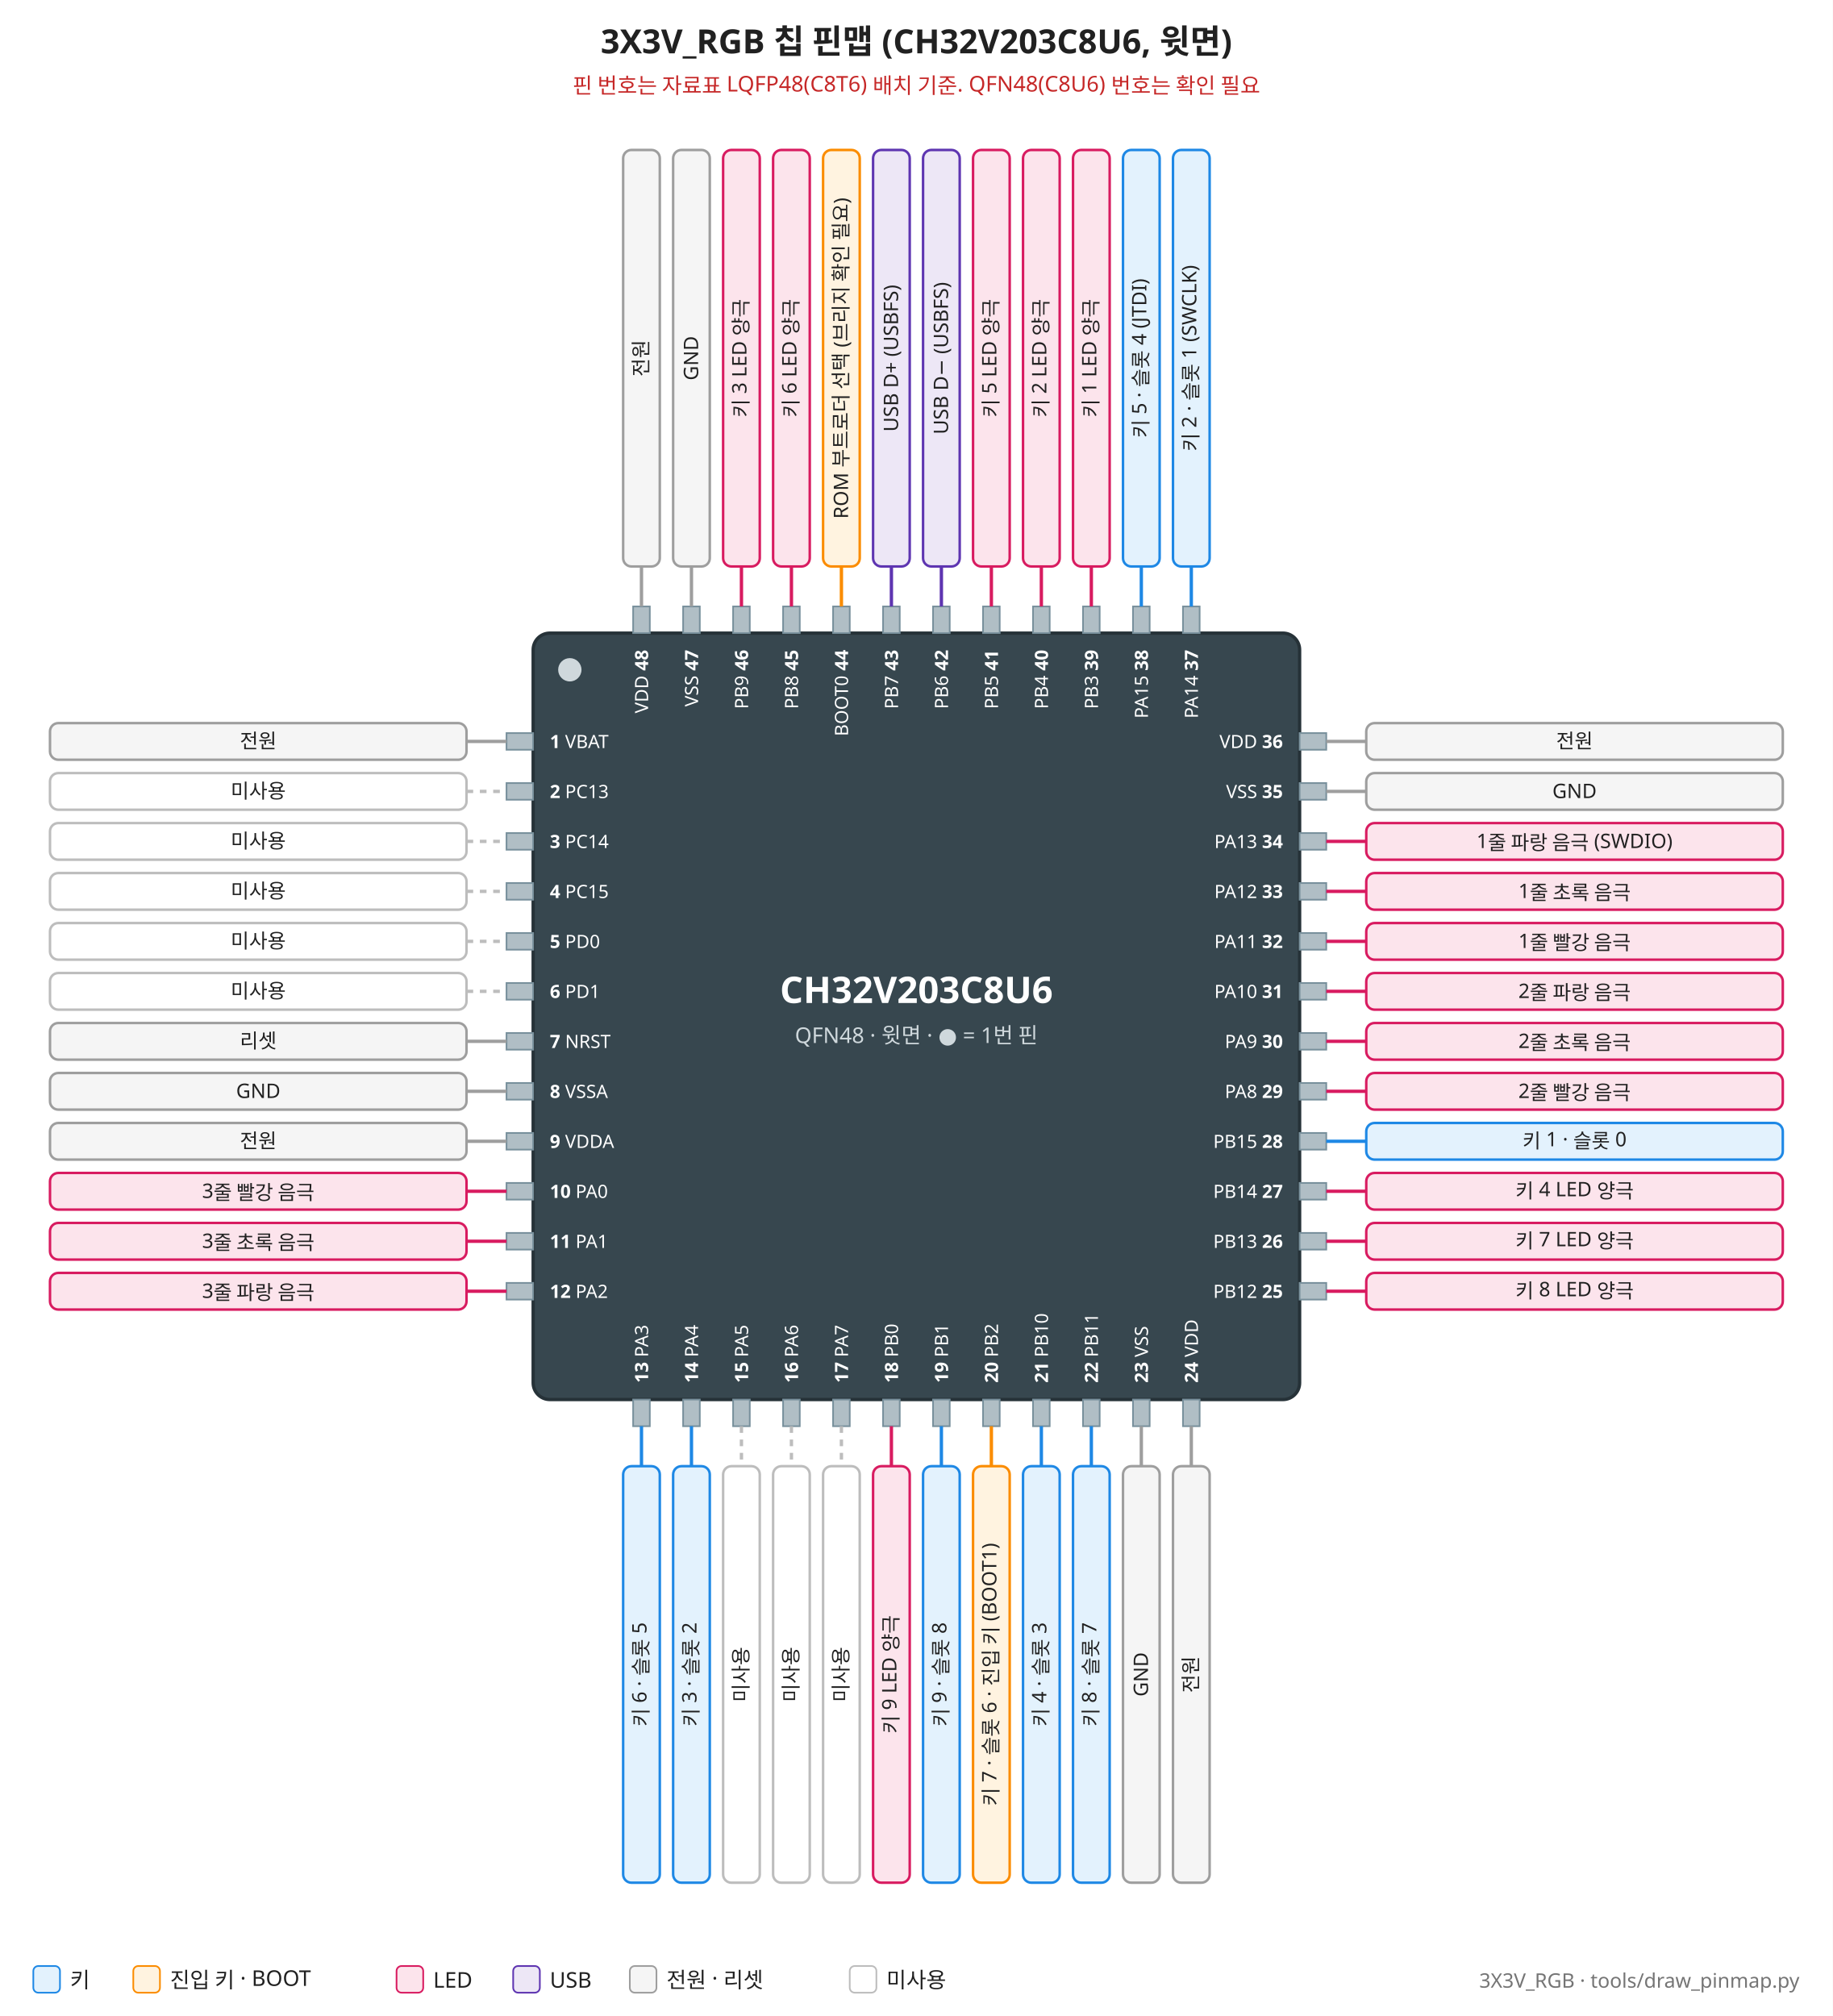
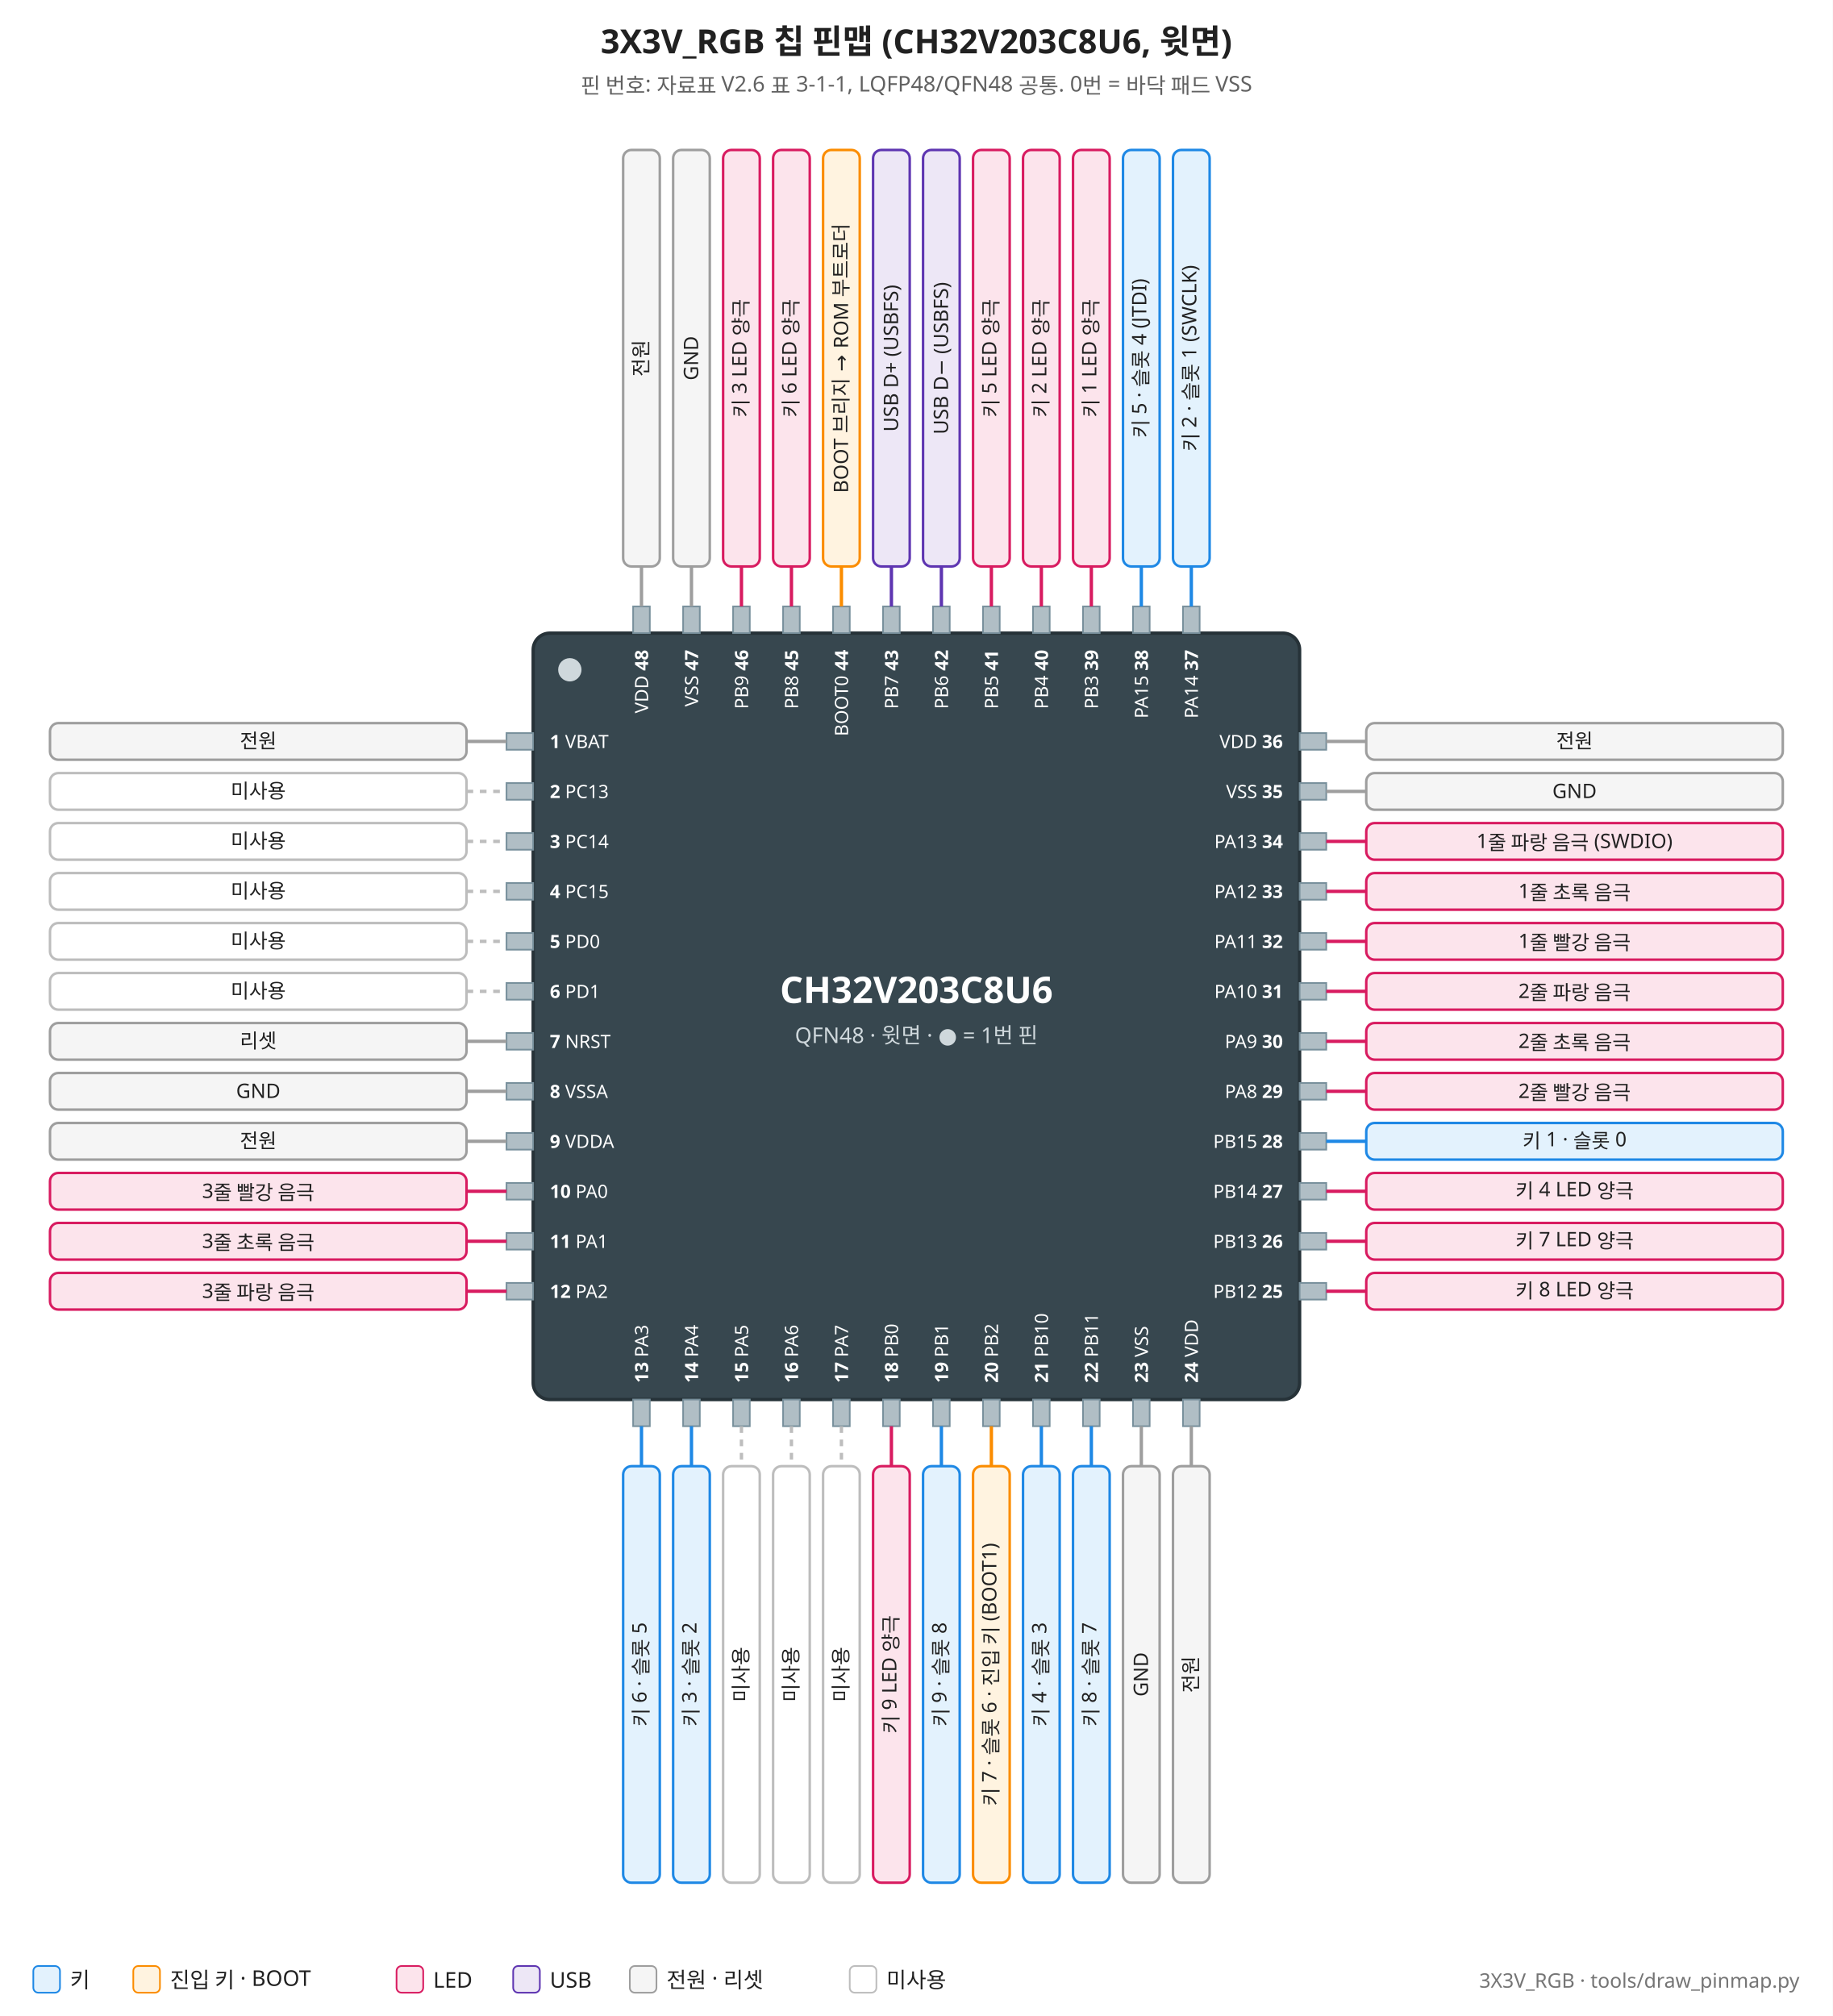
<svg xmlns="http://www.w3.org/2000/svg" width="1100" height="1210" viewBox="0 0 1100 1210" font-family="Malgun Gothic, Apple SD Gothic Neo, Noto Sans KR, sans-serif" fill="#212121">
  <defs>
    <marker id="arrow" viewBox="0 0 10 10" refX="9" refY="5" markerWidth="7" markerHeight="7" orient="auto">
      <path d="M0,0 L10,5 L0,10 z" fill="#d81b60" />
    </marker>
  </defs>
  <rect width="1100" height="1210" fill="#ffffff" />
  <text x="550.0" y="32" text-anchor="middle" font-size="20" font-weight="bold">3X3V_RGB 칩 핀맵 (CH32V203C8U6, 윗면)</text>
-   <text x="550.0" y="56" text-anchor="middle" font-size="13" fill="#c62828">핀 번호는 자료표 LQFP48(C8T6) 배치 기준. QFN48(C8U6) 번호는 확인 필요</text>
+   <text x="550.0" y="56" text-anchor="middle" font-size="13" fill="#616161">핀 번호: 자료표 V2.6 표 3-1-1, LQFP48/QFN48 공통. 0번 = 바닥 패드 VSS</text>
  <rect x="320" y="380" width="460" height="460" rx="10" fill="#37474f" stroke="#263238" stroke-width="2" />
  <circle cx="342" cy="402" r="7" fill="#cfd8dc" />
  <text x="550.0" y="602.0" text-anchor="middle" font-size="22" font-weight="bold" fill="#ffffff">CH32V203C8U6</text>
  <text x="550.0" y="626.0" text-anchor="middle" font-size="13" fill="#cfd8dc">QFN48 · 윗면 · ● = 1번 핀</text>
  <rect x="304" y="440" width="16" height="10" fill="#b0bec5" stroke="#78909c" />
  <text x="330" y="449" font-size="11" fill="#ffffff">
    <tspan font-weight="bold">1</tspan> VBAT</text>
  <line x1="280" y1="445" x2="304" y2="445" stroke="#9e9e9e" stroke-width="2" />
  <g>
    <rect x="30" y="434.0" width="250" height="22" rx="5" fill="#f5f5f5" stroke="#9e9e9e" stroke-width="1.5" />
    <text x="155.0" y="449.0" text-anchor="middle" font-size="12">전원</text>
  </g>
  <rect x="304" y="470" width="16" height="10" fill="#b0bec5" stroke="#78909c" />
  <text x="330" y="479" font-size="11" fill="#ffffff">
    <tspan font-weight="bold">2</tspan> PC13</text>
  <line x1="280" y1="475" x2="304" y2="475" stroke="#bdbdbd" stroke-width="2" stroke-dasharray="4 4" />
  <g>
    <rect x="30" y="464.0" width="250" height="22" rx="5" fill="#ffffff" stroke="#bdbdbd" stroke-width="1.5" />
    <text x="155.0" y="479.0" text-anchor="middle" font-size="12">미사용</text>
  </g>
  <rect x="304" y="500" width="16" height="10" fill="#b0bec5" stroke="#78909c" />
  <text x="330" y="509" font-size="11" fill="#ffffff">
    <tspan font-weight="bold">3</tspan> PC14</text>
  <line x1="280" y1="505" x2="304" y2="505" stroke="#bdbdbd" stroke-width="2" stroke-dasharray="4 4" />
  <g>
    <rect x="30" y="494.0" width="250" height="22" rx="5" fill="#ffffff" stroke="#bdbdbd" stroke-width="1.5" />
    <text x="155.0" y="509.0" text-anchor="middle" font-size="12">미사용</text>
  </g>
  <rect x="304" y="530" width="16" height="10" fill="#b0bec5" stroke="#78909c" />
  <text x="330" y="539" font-size="11" fill="#ffffff">
    <tspan font-weight="bold">4</tspan> PC15</text>
  <line x1="280" y1="535" x2="304" y2="535" stroke="#bdbdbd" stroke-width="2" stroke-dasharray="4 4" />
  <g>
    <rect x="30" y="524.0" width="250" height="22" rx="5" fill="#ffffff" stroke="#bdbdbd" stroke-width="1.5" />
    <text x="155.0" y="539.0" text-anchor="middle" font-size="12">미사용</text>
  </g>
  <rect x="304" y="560" width="16" height="10" fill="#b0bec5" stroke="#78909c" />
  <text x="330" y="569" font-size="11" fill="#ffffff">
    <tspan font-weight="bold">5</tspan> PD0</text>
  <line x1="280" y1="565" x2="304" y2="565" stroke="#bdbdbd" stroke-width="2" stroke-dasharray="4 4" />
  <g>
    <rect x="30" y="554.0" width="250" height="22" rx="5" fill="#ffffff" stroke="#bdbdbd" stroke-width="1.5" />
    <text x="155.0" y="569.0" text-anchor="middle" font-size="12">미사용</text>
  </g>
  <rect x="304" y="590" width="16" height="10" fill="#b0bec5" stroke="#78909c" />
  <text x="330" y="599" font-size="11" fill="#ffffff">
    <tspan font-weight="bold">6</tspan> PD1</text>
  <line x1="280" y1="595" x2="304" y2="595" stroke="#bdbdbd" stroke-width="2" stroke-dasharray="4 4" />
  <g>
    <rect x="30" y="584.0" width="250" height="22" rx="5" fill="#ffffff" stroke="#bdbdbd" stroke-width="1.5" />
    <text x="155.0" y="599.0" text-anchor="middle" font-size="12">미사용</text>
  </g>
  <rect x="304" y="620" width="16" height="10" fill="#b0bec5" stroke="#78909c" />
  <text x="330" y="629" font-size="11" fill="#ffffff">
    <tspan font-weight="bold">7</tspan> NRST</text>
  <line x1="280" y1="625" x2="304" y2="625" stroke="#9e9e9e" stroke-width="2" />
  <g>
    <rect x="30" y="614.0" width="250" height="22" rx="5" fill="#f5f5f5" stroke="#9e9e9e" stroke-width="1.5" />
    <text x="155.0" y="629.0" text-anchor="middle" font-size="12">리셋</text>
  </g>
  <rect x="304" y="650" width="16" height="10" fill="#b0bec5" stroke="#78909c" />
  <text x="330" y="659" font-size="11" fill="#ffffff">
    <tspan font-weight="bold">8</tspan> VSSA</text>
  <line x1="280" y1="655" x2="304" y2="655" stroke="#9e9e9e" stroke-width="2" />
  <g>
    <rect x="30" y="644.0" width="250" height="22" rx="5" fill="#f5f5f5" stroke="#9e9e9e" stroke-width="1.5" />
    <text x="155.0" y="659.0" text-anchor="middle" font-size="12">GND</text>
  </g>
  <rect x="304" y="680" width="16" height="10" fill="#b0bec5" stroke="#78909c" />
  <text x="330" y="689" font-size="11" fill="#ffffff">
    <tspan font-weight="bold">9</tspan> VDDA</text>
  <line x1="280" y1="685" x2="304" y2="685" stroke="#9e9e9e" stroke-width="2" />
  <g>
    <rect x="30" y="674.0" width="250" height="22" rx="5" fill="#f5f5f5" stroke="#9e9e9e" stroke-width="1.5" />
    <text x="155.0" y="689.0" text-anchor="middle" font-size="12">전원</text>
  </g>
  <rect x="304" y="710" width="16" height="10" fill="#b0bec5" stroke="#78909c" />
  <text x="330" y="719" font-size="11" fill="#ffffff">
    <tspan font-weight="bold">10</tspan> PA0</text>
  <line x1="280" y1="715" x2="304" y2="715" stroke="#d81b60" stroke-width="2" />
  <g>
    <rect x="30" y="704.0" width="250" height="22" rx="5" fill="#fce4ec" stroke="#d81b60" stroke-width="1.5" />
    <text x="155.0" y="719.0" text-anchor="middle" font-size="12">3줄 빨강 음극</text>
  </g>
  <rect x="304" y="740" width="16" height="10" fill="#b0bec5" stroke="#78909c" />
  <text x="330" y="749" font-size="11" fill="#ffffff">
    <tspan font-weight="bold">11</tspan> PA1</text>
  <line x1="280" y1="745" x2="304" y2="745" stroke="#d81b60" stroke-width="2" />
  <g>
    <rect x="30" y="734.0" width="250" height="22" rx="5" fill="#fce4ec" stroke="#d81b60" stroke-width="1.5" />
    <text x="155.0" y="749.0" text-anchor="middle" font-size="12">3줄 초록 음극</text>
  </g>
  <rect x="304" y="770" width="16" height="10" fill="#b0bec5" stroke="#78909c" />
  <text x="330" y="779" font-size="11" fill="#ffffff">
    <tspan font-weight="bold">12</tspan> PA2</text>
  <line x1="280" y1="775" x2="304" y2="775" stroke="#d81b60" stroke-width="2" />
  <g>
    <rect x="30" y="764.0" width="250" height="22" rx="5" fill="#fce4ec" stroke="#d81b60" stroke-width="1.5" />
    <text x="155.0" y="779.0" text-anchor="middle" font-size="12">3줄 파랑 음극</text>
  </g>
  <rect x="380" y="840" width="10" height="16" fill="#b0bec5" stroke="#78909c" />
  <text transform="translate(389 830) rotate(-90)" font-size="11" fill="#ffffff">
    <tspan font-weight="bold">13</tspan> PA3</text>
  <line x1="385" y1="856" x2="385" y2="880" stroke="#1e88e5" stroke-width="2" />
  <g transform="translate(385 880) rotate(-90)">
    <rect x="-250" y="-11.0" width="250" height="22" rx="5" fill="#e3f2fd" stroke="#1e88e5" stroke-width="1.5" />
    <text x="-125.0" y="4.0" text-anchor="middle" font-size="12">키 6 · 슬롯 5</text>
  </g>
  <rect x="410" y="840" width="10" height="16" fill="#b0bec5" stroke="#78909c" />
  <text transform="translate(419 830) rotate(-90)" font-size="11" fill="#ffffff">
    <tspan font-weight="bold">14</tspan> PA4</text>
  <line x1="415" y1="856" x2="415" y2="880" stroke="#1e88e5" stroke-width="2" />
  <g transform="translate(415 880) rotate(-90)">
    <rect x="-250" y="-11.0" width="250" height="22" rx="5" fill="#e3f2fd" stroke="#1e88e5" stroke-width="1.5" />
    <text x="-125.0" y="4.0" text-anchor="middle" font-size="12">키 3 · 슬롯 2</text>
  </g>
  <rect x="440" y="840" width="10" height="16" fill="#b0bec5" stroke="#78909c" />
  <text transform="translate(449 830) rotate(-90)" font-size="11" fill="#ffffff">
    <tspan font-weight="bold">15</tspan> PA5</text>
  <line x1="445" y1="856" x2="445" y2="880" stroke="#bdbdbd" stroke-width="2" stroke-dasharray="4 4" />
  <g transform="translate(445 880) rotate(-90)">
    <rect x="-250" y="-11.0" width="250" height="22" rx="5" fill="#ffffff" stroke="#bdbdbd" stroke-width="1.5" />
    <text x="-125.0" y="4.0" text-anchor="middle" font-size="12">미사용</text>
  </g>
  <rect x="470" y="840" width="10" height="16" fill="#b0bec5" stroke="#78909c" />
  <text transform="translate(479 830) rotate(-90)" font-size="11" fill="#ffffff">
    <tspan font-weight="bold">16</tspan> PA6</text>
  <line x1="475" y1="856" x2="475" y2="880" stroke="#bdbdbd" stroke-width="2" stroke-dasharray="4 4" />
  <g transform="translate(475 880) rotate(-90)">
    <rect x="-250" y="-11.0" width="250" height="22" rx="5" fill="#ffffff" stroke="#bdbdbd" stroke-width="1.5" />
    <text x="-125.0" y="4.0" text-anchor="middle" font-size="12">미사용</text>
  </g>
  <rect x="500" y="840" width="10" height="16" fill="#b0bec5" stroke="#78909c" />
  <text transform="translate(509 830) rotate(-90)" font-size="11" fill="#ffffff">
    <tspan font-weight="bold">17</tspan> PA7</text>
  <line x1="505" y1="856" x2="505" y2="880" stroke="#bdbdbd" stroke-width="2" stroke-dasharray="4 4" />
  <g transform="translate(505 880) rotate(-90)">
    <rect x="-250" y="-11.0" width="250" height="22" rx="5" fill="#ffffff" stroke="#bdbdbd" stroke-width="1.5" />
    <text x="-125.0" y="4.0" text-anchor="middle" font-size="12">미사용</text>
  </g>
  <rect x="530" y="840" width="10" height="16" fill="#b0bec5" stroke="#78909c" />
  <text transform="translate(539 830) rotate(-90)" font-size="11" fill="#ffffff">
    <tspan font-weight="bold">18</tspan> PB0</text>
  <line x1="535" y1="856" x2="535" y2="880" stroke="#d81b60" stroke-width="2" />
  <g transform="translate(535 880) rotate(-90)">
    <rect x="-250" y="-11.0" width="250" height="22" rx="5" fill="#fce4ec" stroke="#d81b60" stroke-width="1.5" />
    <text x="-125.0" y="4.0" text-anchor="middle" font-size="12">키 9 LED 양극</text>
  </g>
  <rect x="560" y="840" width="10" height="16" fill="#b0bec5" stroke="#78909c" />
  <text transform="translate(569 830) rotate(-90)" font-size="11" fill="#ffffff">
    <tspan font-weight="bold">19</tspan> PB1</text>
  <line x1="565" y1="856" x2="565" y2="880" stroke="#1e88e5" stroke-width="2" />
  <g transform="translate(565 880) rotate(-90)">
    <rect x="-250" y="-11.0" width="250" height="22" rx="5" fill="#e3f2fd" stroke="#1e88e5" stroke-width="1.5" />
    <text x="-125.0" y="4.0" text-anchor="middle" font-size="12">키 9 · 슬롯 8</text>
  </g>
  <rect x="590" y="840" width="10" height="16" fill="#b0bec5" stroke="#78909c" />
  <text transform="translate(599 830) rotate(-90)" font-size="11" fill="#ffffff">
    <tspan font-weight="bold">20</tspan> PB2</text>
  <line x1="595" y1="856" x2="595" y2="880" stroke="#fb8c00" stroke-width="2" />
  <g transform="translate(595 880) rotate(-90)">
    <rect x="-250" y="-11.0" width="250" height="22" rx="5" fill="#fff3e0" stroke="#fb8c00" stroke-width="1.5" />
    <text x="-125.0" y="4.0" text-anchor="middle" font-size="12">키 7 · 슬롯 6 · 진입 키 (BOOT1)</text>
  </g>
  <rect x="620" y="840" width="10" height="16" fill="#b0bec5" stroke="#78909c" />
  <text transform="translate(629 830) rotate(-90)" font-size="11" fill="#ffffff">
    <tspan font-weight="bold">21</tspan> PB10</text>
  <line x1="625" y1="856" x2="625" y2="880" stroke="#1e88e5" stroke-width="2" />
  <g transform="translate(625 880) rotate(-90)">
    <rect x="-250" y="-11.0" width="250" height="22" rx="5" fill="#e3f2fd" stroke="#1e88e5" stroke-width="1.5" />
    <text x="-125.0" y="4.0" text-anchor="middle" font-size="12">키 4 · 슬롯 3</text>
  </g>
  <rect x="650" y="840" width="10" height="16" fill="#b0bec5" stroke="#78909c" />
  <text transform="translate(659 830) rotate(-90)" font-size="11" fill="#ffffff">
    <tspan font-weight="bold">22</tspan> PB11</text>
  <line x1="655" y1="856" x2="655" y2="880" stroke="#1e88e5" stroke-width="2" />
  <g transform="translate(655 880) rotate(-90)">
    <rect x="-250" y="-11.0" width="250" height="22" rx="5" fill="#e3f2fd" stroke="#1e88e5" stroke-width="1.5" />
    <text x="-125.0" y="4.0" text-anchor="middle" font-size="12">키 8 · 슬롯 7</text>
  </g>
  <rect x="680" y="840" width="10" height="16" fill="#b0bec5" stroke="#78909c" />
  <text transform="translate(689 830) rotate(-90)" font-size="11" fill="#ffffff">
    <tspan font-weight="bold">23</tspan> VSS</text>
  <line x1="685" y1="856" x2="685" y2="880" stroke="#9e9e9e" stroke-width="2" />
  <g transform="translate(685 880) rotate(-90)">
    <rect x="-250" y="-11.0" width="250" height="22" rx="5" fill="#f5f5f5" stroke="#9e9e9e" stroke-width="1.5" />
    <text x="-125.0" y="4.0" text-anchor="middle" font-size="12">GND</text>
  </g>
  <rect x="710" y="840" width="10" height="16" fill="#b0bec5" stroke="#78909c" />
  <text transform="translate(719 830) rotate(-90)" font-size="11" fill="#ffffff">
    <tspan font-weight="bold">24</tspan> VDD</text>
  <line x1="715" y1="856" x2="715" y2="880" stroke="#9e9e9e" stroke-width="2" />
  <g transform="translate(715 880) rotate(-90)">
    <rect x="-250" y="-11.0" width="250" height="22" rx="5" fill="#f5f5f5" stroke="#9e9e9e" stroke-width="1.5" />
    <text x="-125.0" y="4.0" text-anchor="middle" font-size="12">전원</text>
  </g>
  <rect x="780" y="770" width="16" height="10" fill="#b0bec5" stroke="#78909c" />
  <text x="770" y="779" text-anchor="end" font-size="11" fill="#ffffff">PB12 <tspan font-weight="bold">25</tspan>
  </text>
  <line x1="796" y1="775" x2="820" y2="775" stroke="#d81b60" stroke-width="2" />
  <g>
    <rect x="820" y="764.0" width="250" height="22" rx="5" fill="#fce4ec" stroke="#d81b60" stroke-width="1.5" />
    <text x="945.0" y="779.0" text-anchor="middle" font-size="12">키 8 LED 양극</text>
  </g>
  <rect x="780" y="740" width="16" height="10" fill="#b0bec5" stroke="#78909c" />
  <text x="770" y="749" text-anchor="end" font-size="11" fill="#ffffff">PB13 <tspan font-weight="bold">26</tspan>
  </text>
  <line x1="796" y1="745" x2="820" y2="745" stroke="#d81b60" stroke-width="2" />
  <g>
    <rect x="820" y="734.0" width="250" height="22" rx="5" fill="#fce4ec" stroke="#d81b60" stroke-width="1.5" />
    <text x="945.0" y="749.0" text-anchor="middle" font-size="12">키 7 LED 양극</text>
  </g>
  <rect x="780" y="710" width="16" height="10" fill="#b0bec5" stroke="#78909c" />
  <text x="770" y="719" text-anchor="end" font-size="11" fill="#ffffff">PB14 <tspan font-weight="bold">27</tspan>
  </text>
  <line x1="796" y1="715" x2="820" y2="715" stroke="#d81b60" stroke-width="2" />
  <g>
    <rect x="820" y="704.0" width="250" height="22" rx="5" fill="#fce4ec" stroke="#d81b60" stroke-width="1.5" />
    <text x="945.0" y="719.0" text-anchor="middle" font-size="12">키 4 LED 양극</text>
  </g>
  <rect x="780" y="680" width="16" height="10" fill="#b0bec5" stroke="#78909c" />
  <text x="770" y="689" text-anchor="end" font-size="11" fill="#ffffff">PB15 <tspan font-weight="bold">28</tspan>
  </text>
  <line x1="796" y1="685" x2="820" y2="685" stroke="#1e88e5" stroke-width="2" />
  <g>
    <rect x="820" y="674.0" width="250" height="22" rx="5" fill="#e3f2fd" stroke="#1e88e5" stroke-width="1.5" />
    <text x="945.0" y="689.0" text-anchor="middle" font-size="12">키 1 · 슬롯 0</text>
  </g>
  <rect x="780" y="650" width="16" height="10" fill="#b0bec5" stroke="#78909c" />
  <text x="770" y="659" text-anchor="end" font-size="11" fill="#ffffff">PA8 <tspan font-weight="bold">29</tspan>
  </text>
  <line x1="796" y1="655" x2="820" y2="655" stroke="#d81b60" stroke-width="2" />
  <g>
    <rect x="820" y="644.0" width="250" height="22" rx="5" fill="#fce4ec" stroke="#d81b60" stroke-width="1.5" />
    <text x="945.0" y="659.0" text-anchor="middle" font-size="12">2줄 빨강 음극</text>
  </g>
  <rect x="780" y="620" width="16" height="10" fill="#b0bec5" stroke="#78909c" />
  <text x="770" y="629" text-anchor="end" font-size="11" fill="#ffffff">PA9 <tspan font-weight="bold">30</tspan>
  </text>
  <line x1="796" y1="625" x2="820" y2="625" stroke="#d81b60" stroke-width="2" />
  <g>
    <rect x="820" y="614.0" width="250" height="22" rx="5" fill="#fce4ec" stroke="#d81b60" stroke-width="1.5" />
    <text x="945.0" y="629.0" text-anchor="middle" font-size="12">2줄 초록 음극</text>
  </g>
  <rect x="780" y="590" width="16" height="10" fill="#b0bec5" stroke="#78909c" />
  <text x="770" y="599" text-anchor="end" font-size="11" fill="#ffffff">PA10 <tspan font-weight="bold">31</tspan>
  </text>
  <line x1="796" y1="595" x2="820" y2="595" stroke="#d81b60" stroke-width="2" />
  <g>
    <rect x="820" y="584.0" width="250" height="22" rx="5" fill="#fce4ec" stroke="#d81b60" stroke-width="1.5" />
    <text x="945.0" y="599.0" text-anchor="middle" font-size="12">2줄 파랑 음극</text>
  </g>
  <rect x="780" y="560" width="16" height="10" fill="#b0bec5" stroke="#78909c" />
  <text x="770" y="569" text-anchor="end" font-size="11" fill="#ffffff">PA11 <tspan font-weight="bold">32</tspan>
  </text>
  <line x1="796" y1="565" x2="820" y2="565" stroke="#d81b60" stroke-width="2" />
  <g>
    <rect x="820" y="554.0" width="250" height="22" rx="5" fill="#fce4ec" stroke="#d81b60" stroke-width="1.5" />
    <text x="945.0" y="569.0" text-anchor="middle" font-size="12">1줄 빨강 음극</text>
  </g>
  <rect x="780" y="530" width="16" height="10" fill="#b0bec5" stroke="#78909c" />
  <text x="770" y="539" text-anchor="end" font-size="11" fill="#ffffff">PA12 <tspan font-weight="bold">33</tspan>
  </text>
  <line x1="796" y1="535" x2="820" y2="535" stroke="#d81b60" stroke-width="2" />
  <g>
    <rect x="820" y="524.0" width="250" height="22" rx="5" fill="#fce4ec" stroke="#d81b60" stroke-width="1.5" />
    <text x="945.0" y="539.0" text-anchor="middle" font-size="12">1줄 초록 음극</text>
  </g>
  <rect x="780" y="500" width="16" height="10" fill="#b0bec5" stroke="#78909c" />
  <text x="770" y="509" text-anchor="end" font-size="11" fill="#ffffff">PA13 <tspan font-weight="bold">34</tspan>
  </text>
  <line x1="796" y1="505" x2="820" y2="505" stroke="#d81b60" stroke-width="2" />
  <g>
    <rect x="820" y="494.0" width="250" height="22" rx="5" fill="#fce4ec" stroke="#d81b60" stroke-width="1.5" />
    <text x="945.0" y="509.0" text-anchor="middle" font-size="12">1줄 파랑 음극 (SWDIO)</text>
  </g>
  <rect x="780" y="470" width="16" height="10" fill="#b0bec5" stroke="#78909c" />
  <text x="770" y="479" text-anchor="end" font-size="11" fill="#ffffff">VSS <tspan font-weight="bold">35</tspan>
  </text>
  <line x1="796" y1="475" x2="820" y2="475" stroke="#9e9e9e" stroke-width="2" />
  <g>
    <rect x="820" y="464.0" width="250" height="22" rx="5" fill="#f5f5f5" stroke="#9e9e9e" stroke-width="1.5" />
    <text x="945.0" y="479.0" text-anchor="middle" font-size="12">GND</text>
  </g>
  <rect x="780" y="440" width="16" height="10" fill="#b0bec5" stroke="#78909c" />
  <text x="770" y="449" text-anchor="end" font-size="11" fill="#ffffff">VDD <tspan font-weight="bold">36</tspan>
  </text>
  <line x1="796" y1="445" x2="820" y2="445" stroke="#9e9e9e" stroke-width="2" />
  <g>
    <rect x="820" y="434.0" width="250" height="22" rx="5" fill="#f5f5f5" stroke="#9e9e9e" stroke-width="1.5" />
    <text x="945.0" y="449.0" text-anchor="middle" font-size="12">전원</text>
  </g>
  <rect x="710" y="364" width="10" height="16" fill="#b0bec5" stroke="#78909c" />
  <text transform="translate(719 390) rotate(-90)" text-anchor="end" font-size="11" fill="#ffffff">PA14 <tspan font-weight="bold">37</tspan>
  </text>
  <line x1="715" y1="340" x2="715" y2="364" stroke="#1e88e5" stroke-width="2" />
  <g transform="translate(715 340) rotate(-90)">
    <rect x="0" y="-11.0" width="250" height="22" rx="5" fill="#e3f2fd" stroke="#1e88e5" stroke-width="1.5" />
    <text x="125.0" y="4.0" text-anchor="middle" font-size="12">키 2 · 슬롯 1 (SWCLK)</text>
  </g>
  <rect x="680" y="364" width="10" height="16" fill="#b0bec5" stroke="#78909c" />
  <text transform="translate(689 390) rotate(-90)" text-anchor="end" font-size="11" fill="#ffffff">PA15 <tspan font-weight="bold">38</tspan>
  </text>
  <line x1="685" y1="340" x2="685" y2="364" stroke="#1e88e5" stroke-width="2" />
  <g transform="translate(685 340) rotate(-90)">
    <rect x="0" y="-11.0" width="250" height="22" rx="5" fill="#e3f2fd" stroke="#1e88e5" stroke-width="1.5" />
    <text x="125.0" y="4.0" text-anchor="middle" font-size="12">키 5 · 슬롯 4 (JTDI)</text>
  </g>
  <rect x="650" y="364" width="10" height="16" fill="#b0bec5" stroke="#78909c" />
  <text transform="translate(659 390) rotate(-90)" text-anchor="end" font-size="11" fill="#ffffff">PB3 <tspan font-weight="bold">39</tspan>
  </text>
  <line x1="655" y1="340" x2="655" y2="364" stroke="#d81b60" stroke-width="2" />
  <g transform="translate(655 340) rotate(-90)">
    <rect x="0" y="-11.0" width="250" height="22" rx="5" fill="#fce4ec" stroke="#d81b60" stroke-width="1.5" />
    <text x="125.0" y="4.0" text-anchor="middle" font-size="12">키 1 LED 양극</text>
  </g>
  <rect x="620" y="364" width="10" height="16" fill="#b0bec5" stroke="#78909c" />
  <text transform="translate(629 390) rotate(-90)" text-anchor="end" font-size="11" fill="#ffffff">PB4 <tspan font-weight="bold">40</tspan>
  </text>
  <line x1="625" y1="340" x2="625" y2="364" stroke="#d81b60" stroke-width="2" />
  <g transform="translate(625 340) rotate(-90)">
    <rect x="0" y="-11.0" width="250" height="22" rx="5" fill="#fce4ec" stroke="#d81b60" stroke-width="1.5" />
    <text x="125.0" y="4.0" text-anchor="middle" font-size="12">키 2 LED 양극</text>
  </g>
  <rect x="590" y="364" width="10" height="16" fill="#b0bec5" stroke="#78909c" />
  <text transform="translate(599 390) rotate(-90)" text-anchor="end" font-size="11" fill="#ffffff">PB5 <tspan font-weight="bold">41</tspan>
  </text>
  <line x1="595" y1="340" x2="595" y2="364" stroke="#d81b60" stroke-width="2" />
  <g transform="translate(595 340) rotate(-90)">
    <rect x="0" y="-11.0" width="250" height="22" rx="5" fill="#fce4ec" stroke="#d81b60" stroke-width="1.5" />
    <text x="125.0" y="4.0" text-anchor="middle" font-size="12">키 5 LED 양극</text>
  </g>
  <rect x="560" y="364" width="10" height="16" fill="#b0bec5" stroke="#78909c" />
  <text transform="translate(569 390) rotate(-90)" text-anchor="end" font-size="11" fill="#ffffff">PB6 <tspan font-weight="bold">42</tspan>
  </text>
  <line x1="565" y1="340" x2="565" y2="364" stroke="#5e35b1" stroke-width="2" />
  <g transform="translate(565 340) rotate(-90)">
    <rect x="0" y="-11.0" width="250" height="22" rx="5" fill="#ede7f6" stroke="#5e35b1" stroke-width="1.5" />
    <text x="125.0" y="4.0" text-anchor="middle" font-size="12">USB D− (USBFS)</text>
  </g>
  <rect x="530" y="364" width="10" height="16" fill="#b0bec5" stroke="#78909c" />
  <text transform="translate(539 390) rotate(-90)" text-anchor="end" font-size="11" fill="#ffffff">PB7 <tspan font-weight="bold">43</tspan>
  </text>
  <line x1="535" y1="340" x2="535" y2="364" stroke="#5e35b1" stroke-width="2" />
  <g transform="translate(535 340) rotate(-90)">
    <rect x="0" y="-11.0" width="250" height="22" rx="5" fill="#ede7f6" stroke="#5e35b1" stroke-width="1.5" />
    <text x="125.0" y="4.0" text-anchor="middle" font-size="12">USB D+ (USBFS)</text>
  </g>
  <rect x="500" y="364" width="10" height="16" fill="#b0bec5" stroke="#78909c" />
  <text transform="translate(509 390) rotate(-90)" text-anchor="end" font-size="11" fill="#ffffff">BOOT0 <tspan font-weight="bold">44</tspan>
  </text>
  <line x1="505" y1="340" x2="505" y2="364" stroke="#fb8c00" stroke-width="2" />
  <g transform="translate(505 340) rotate(-90)">
    <rect x="0" y="-11.0" width="250" height="22" rx="5" fill="#fff3e0" stroke="#fb8c00" stroke-width="1.5" />
-     <text x="125.0" y="4.0" text-anchor="middle" font-size="12">ROM 부트로더 선택 (브리지 확인 필요)</text>
+     <text x="125.0" y="4.0" text-anchor="middle" font-size="12">BOOT 브리지 → ROM 부트로더</text>
  </g>
  <rect x="470" y="364" width="10" height="16" fill="#b0bec5" stroke="#78909c" />
  <text transform="translate(479 390) rotate(-90)" text-anchor="end" font-size="11" fill="#ffffff">PB8 <tspan font-weight="bold">45</tspan>
  </text>
  <line x1="475" y1="340" x2="475" y2="364" stroke="#d81b60" stroke-width="2" />
  <g transform="translate(475 340) rotate(-90)">
    <rect x="0" y="-11.0" width="250" height="22" rx="5" fill="#fce4ec" stroke="#d81b60" stroke-width="1.5" />
    <text x="125.0" y="4.0" text-anchor="middle" font-size="12">키 6 LED 양극</text>
  </g>
  <rect x="440" y="364" width="10" height="16" fill="#b0bec5" stroke="#78909c" />
  <text transform="translate(449 390) rotate(-90)" text-anchor="end" font-size="11" fill="#ffffff">PB9 <tspan font-weight="bold">46</tspan>
  </text>
  <line x1="445" y1="340" x2="445" y2="364" stroke="#d81b60" stroke-width="2" />
  <g transform="translate(445 340) rotate(-90)">
    <rect x="0" y="-11.0" width="250" height="22" rx="5" fill="#fce4ec" stroke="#d81b60" stroke-width="1.5" />
    <text x="125.0" y="4.0" text-anchor="middle" font-size="12">키 3 LED 양극</text>
  </g>
  <rect x="410" y="364" width="10" height="16" fill="#b0bec5" stroke="#78909c" />
  <text transform="translate(419 390) rotate(-90)" text-anchor="end" font-size="11" fill="#ffffff">VSS <tspan font-weight="bold">47</tspan>
  </text>
  <line x1="415" y1="340" x2="415" y2="364" stroke="#9e9e9e" stroke-width="2" />
  <g transform="translate(415 340) rotate(-90)">
    <rect x="0" y="-11.0" width="250" height="22" rx="5" fill="#f5f5f5" stroke="#9e9e9e" stroke-width="1.5" />
    <text x="125.0" y="4.0" text-anchor="middle" font-size="12">GND</text>
  </g>
  <rect x="380" y="364" width="10" height="16" fill="#b0bec5" stroke="#78909c" />
  <text transform="translate(389 390) rotate(-90)" text-anchor="end" font-size="11" fill="#ffffff">VDD <tspan font-weight="bold">48</tspan>
  </text>
  <line x1="385" y1="340" x2="385" y2="364" stroke="#9e9e9e" stroke-width="2" />
  <g transform="translate(385 340) rotate(-90)">
    <rect x="0" y="-11.0" width="250" height="22" rx="5" fill="#f5f5f5" stroke="#9e9e9e" stroke-width="1.5" />
    <text x="125.0" y="4.0" text-anchor="middle" font-size="12">전원</text>
  </g>
  <rect x="20" y="1180" width="16" height="16" rx="3" fill="#e3f2fd" stroke="#1e88e5" />
  <text x="42" y="1193" font-size="13">키</text>
  <rect x="80" y="1180" width="16" height="16" rx="3" fill="#fff3e0" stroke="#fb8c00" />
  <text x="102" y="1193" font-size="13">진입 키 · BOOT</text>
  <rect x="238" y="1180" width="16" height="16" rx="3" fill="#fce4ec" stroke="#d81b60" />
  <text x="260" y="1193" font-size="13">LED</text>
  <rect x="308" y="1180" width="16" height="16" rx="3" fill="#ede7f6" stroke="#5e35b1" />
  <text x="330" y="1193" font-size="13">USB</text>
  <rect x="378" y="1180" width="16" height="16" rx="3" fill="#f5f5f5" stroke="#9e9e9e" />
  <text x="400" y="1193" font-size="13">전원 · 리셋</text>
  <rect x="510" y="1180" width="16" height="16" rx="3" fill="#ffffff" stroke="#bdbdbd" />
  <text x="532" y="1193" font-size="13">미사용</text>
  <text x="1080" y="1193" text-anchor="end" font-size="12" fill="#757575">3X3V_RGB · tools/draw_pinmap.py</text>
</svg>
